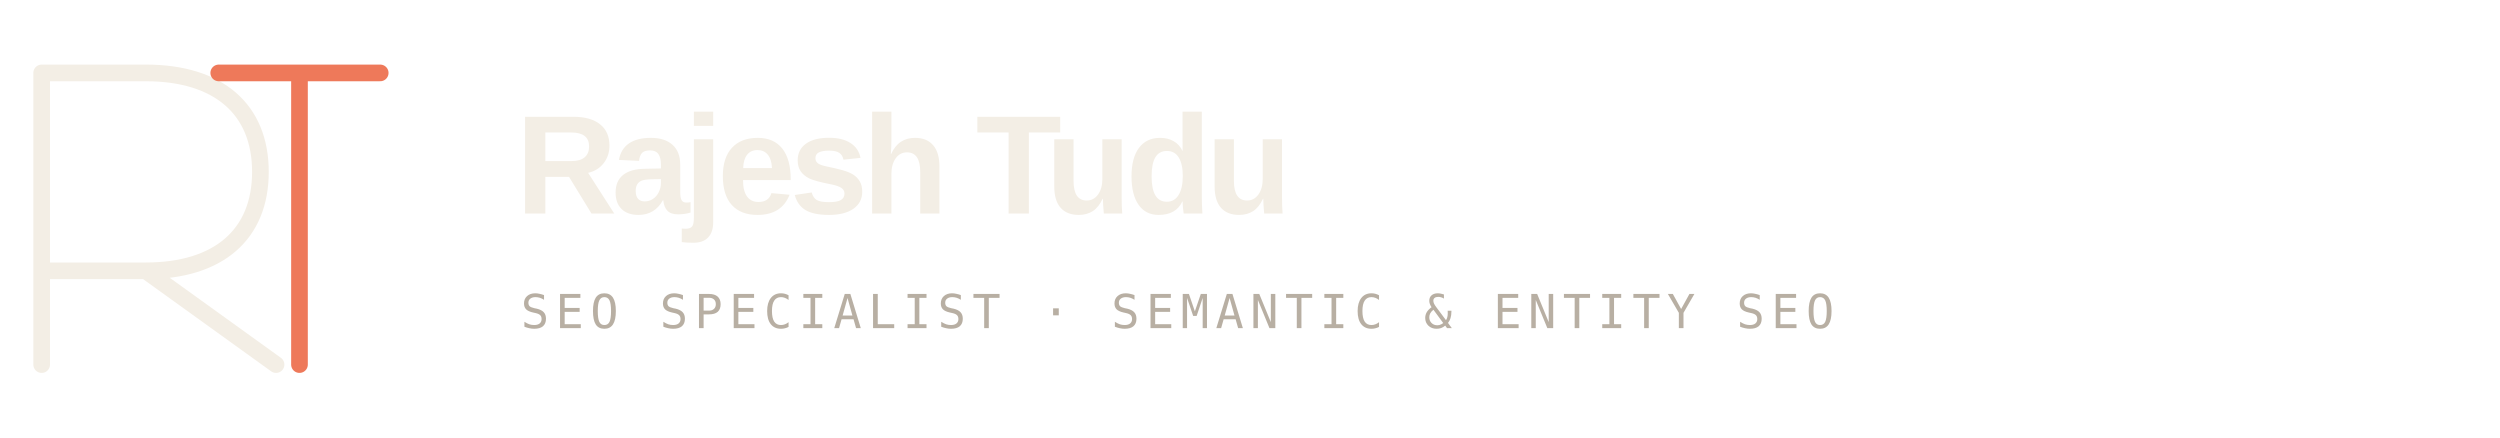
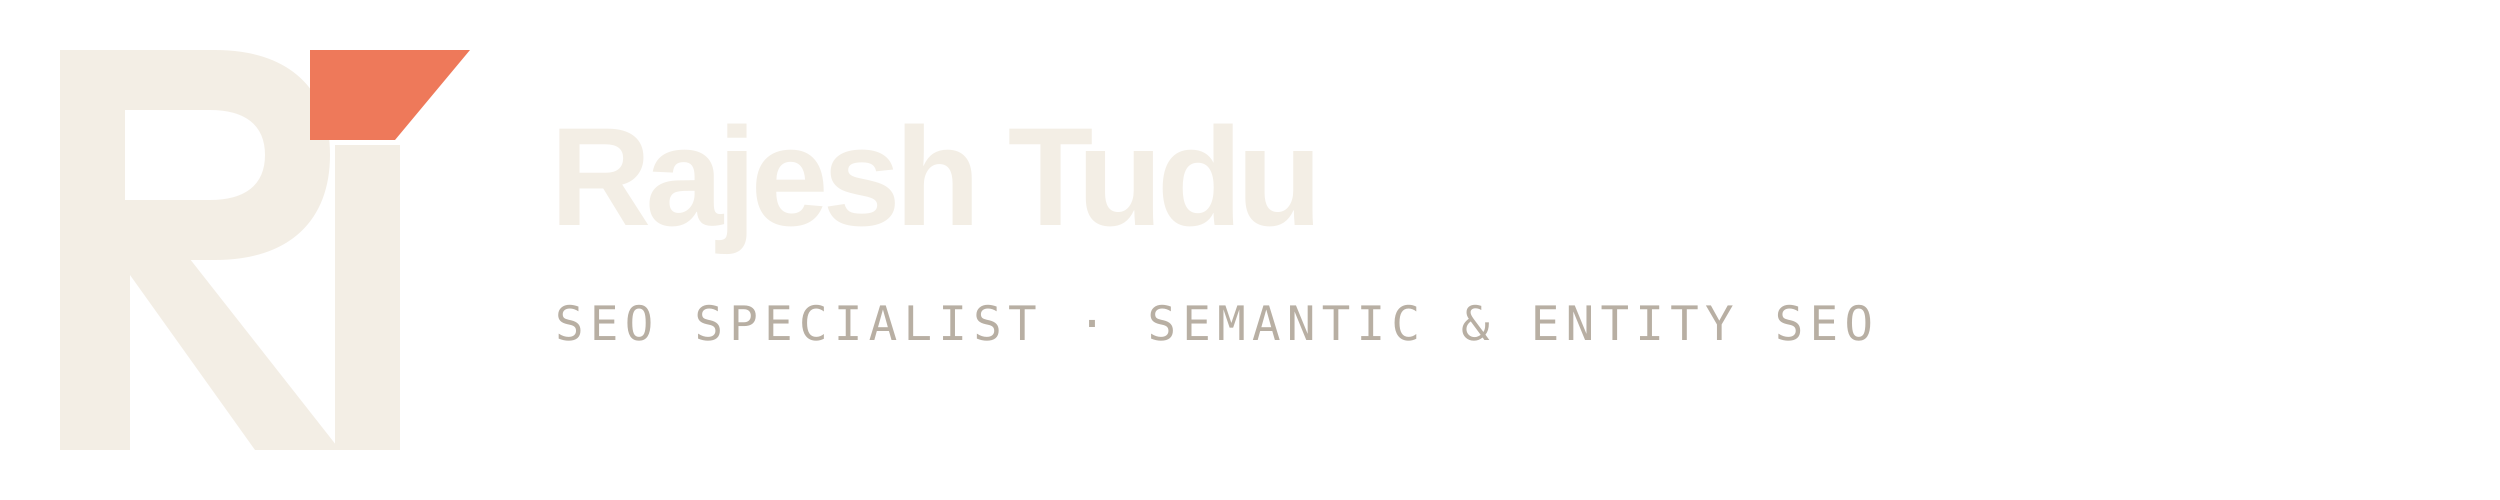
- <svg xmlns="http://www.w3.org/2000/svg" viewBox="0 0 480 84" role="img" aria-labelledby="title description">
-   <g fill="none" stroke-linecap="round" stroke-linejoin="round" stroke-width="3.2">
-     <path d="M8 70V14h20c14 0 22 7 22 19s-8 19-22 19H8m20 0 25 18" stroke="#f3eee5" />
-     <path d="M42 14h31M57.5 14v56" stroke="#ee795a" />
+ <svg xmlns="http://www.w3.org/2000/svg" viewBox="0 0 500 100" role="img" aria-labelledby="title description">
+   <g transform="translate(3 0)">
+     <path fill="#f3eee5" fill-rule="evenodd" d="M9 10h31c15 0 23 8 23 21S55 52 40 52H9V10Zm13 12h17c7 0 11 3 11 9s-4 9-11 9H22V22Z" />
+     <path fill="#f3eee5" d="M9 48h14v42H9zM18 48h14l33 42H48zM64 29h13v61H64z" />
+     <path fill="#ee795a" d="M59 10h32L76 28H59z" />
  </g>
-   <text x="99" y="41" fill="#f3eee5" font-family="DM Sans, Arial, sans-serif" font-size="27" font-weight="700" letter-spacing="-1.1">Rajesh Tudu</text>
-   <text x="100" y="63" fill="#b8afa3" font-family="DM Mono, monospace" font-size="9" font-weight="500" letter-spacing="1.25">SEO SPECIALIST · SEMANTIC &amp; ENTITY SEO</text>
+   <text x="110" y="45" fill="#f3eee5" font-family="DM Sans, Arial, sans-serif" font-size="28" font-weight="700" letter-spacing="-1.15">Rajesh Tudu</text>
+   <text x="111" y="68" fill="#b8afa3" font-family="DM Mono, monospace" font-size="9.5" font-weight="500" letter-spacing="1.25">SEO SPECIALIST · SEMANTIC &amp; ENTITY SEO</text>
</svg>
